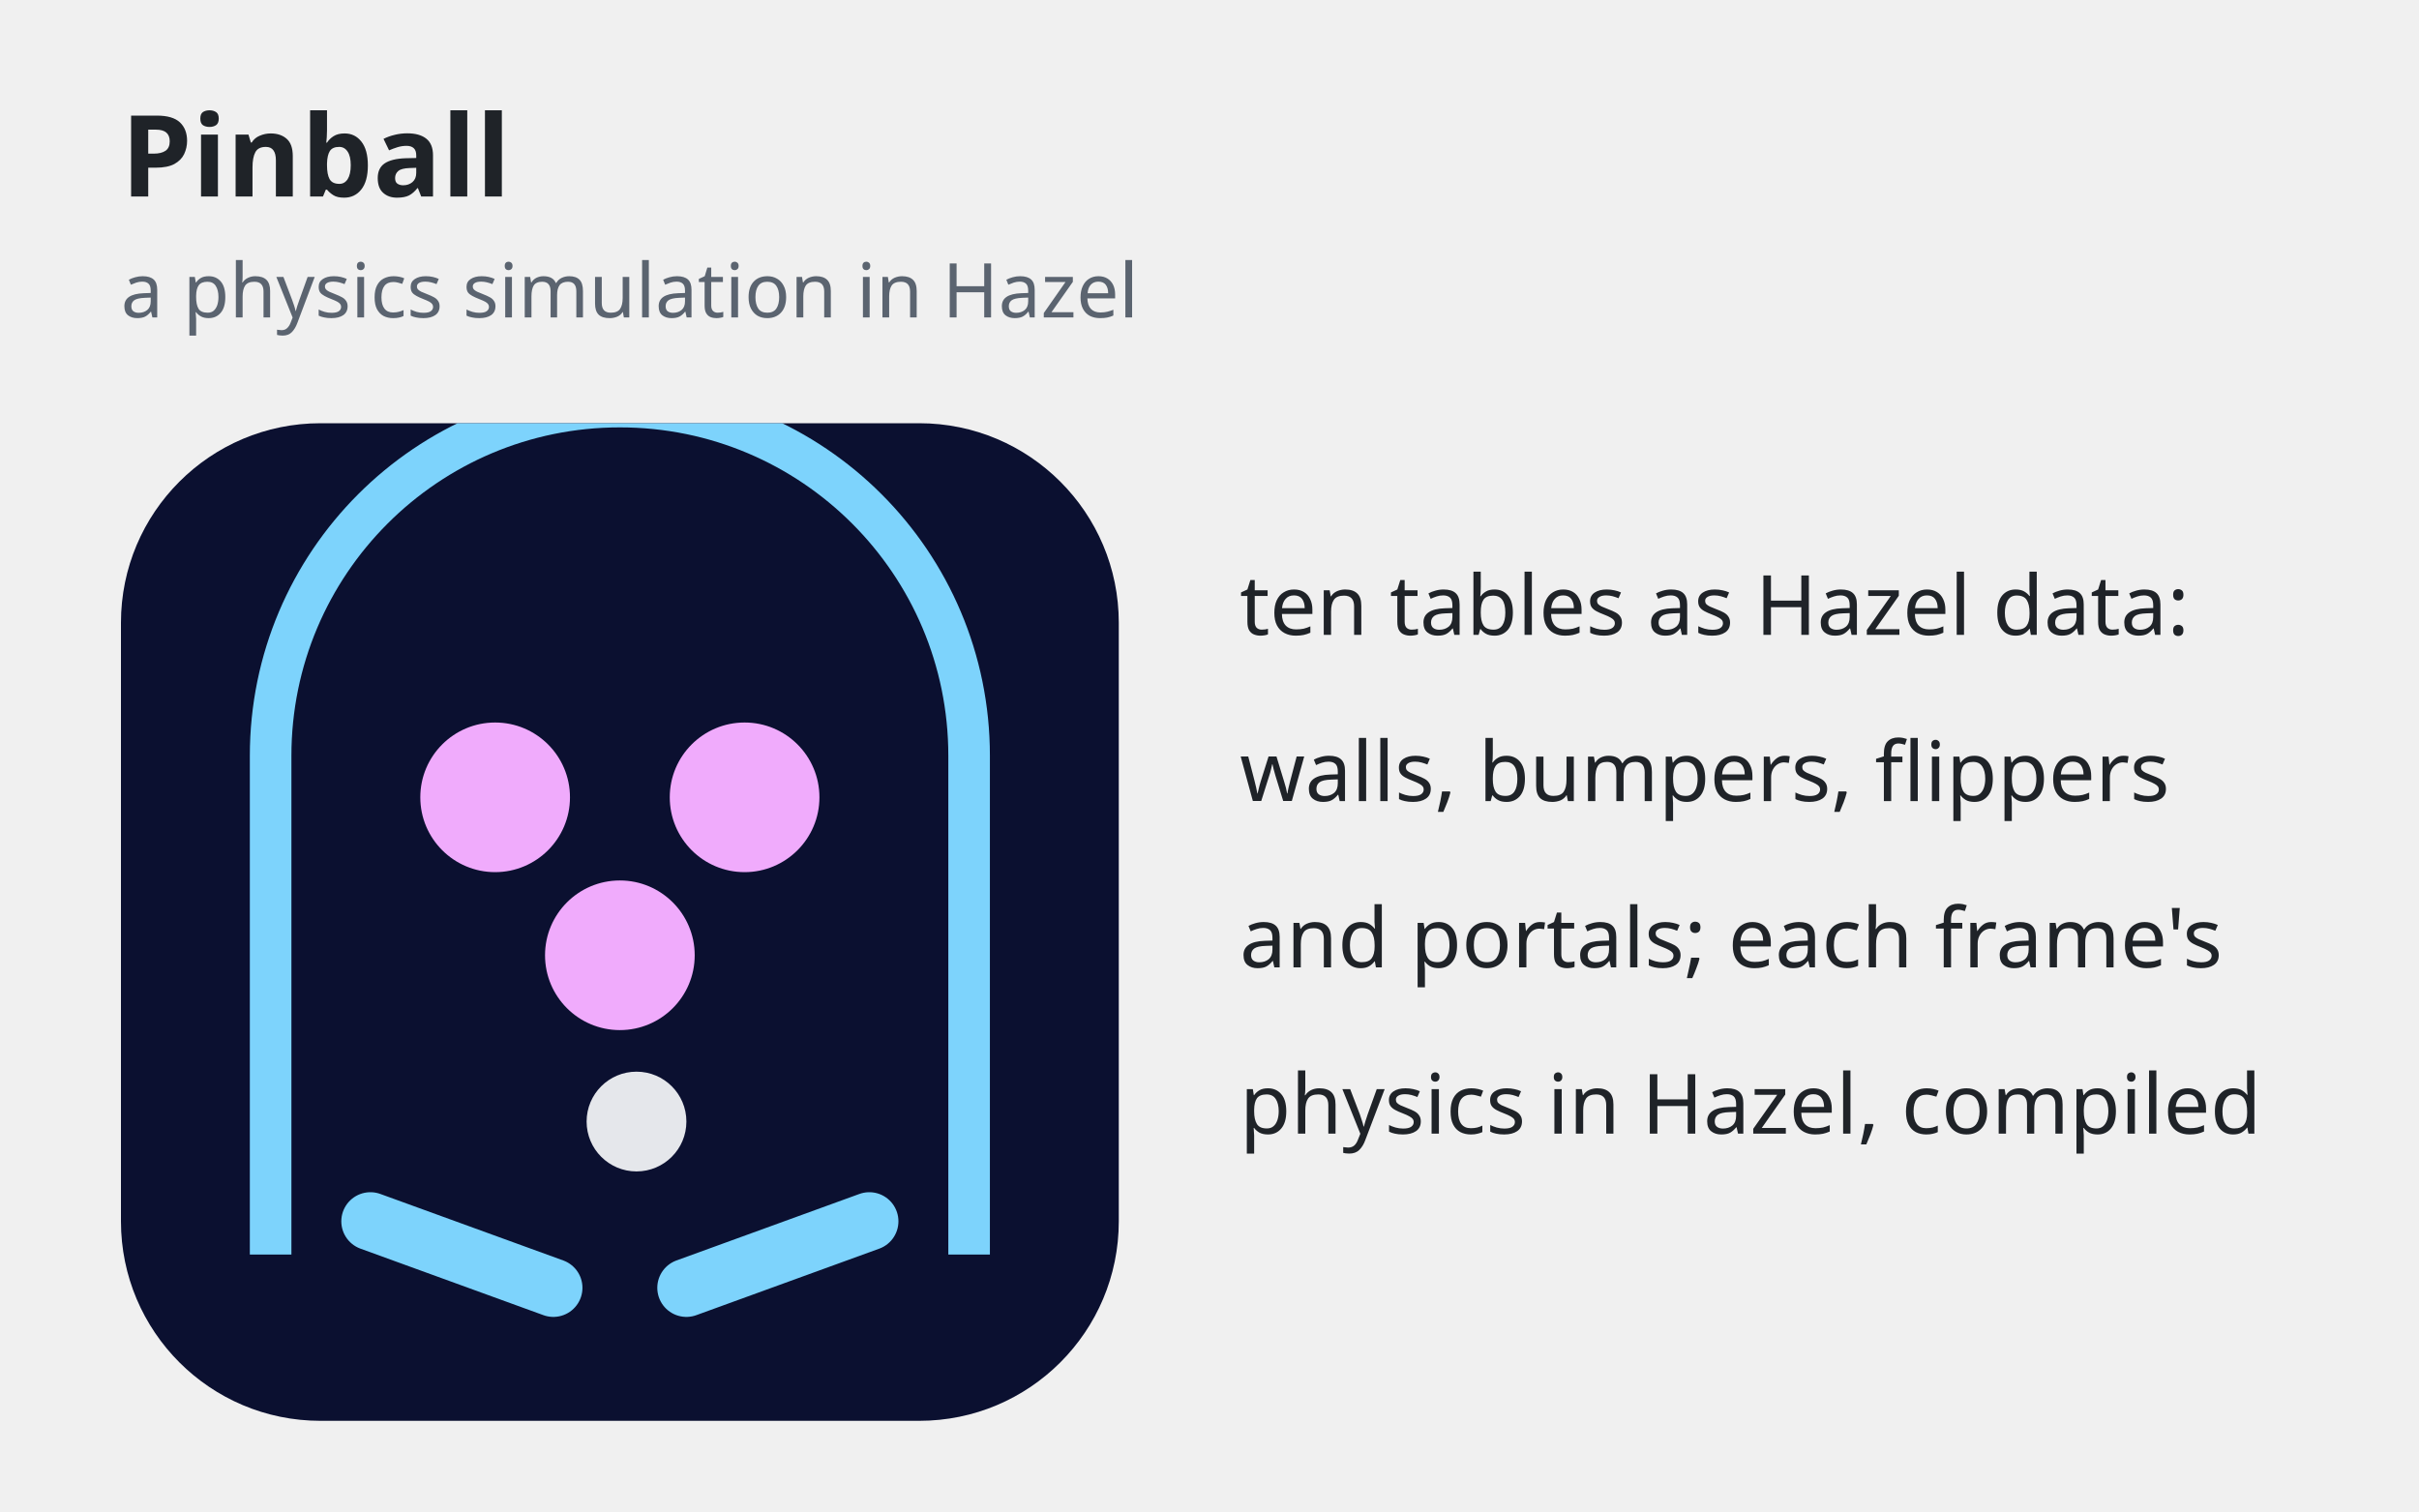
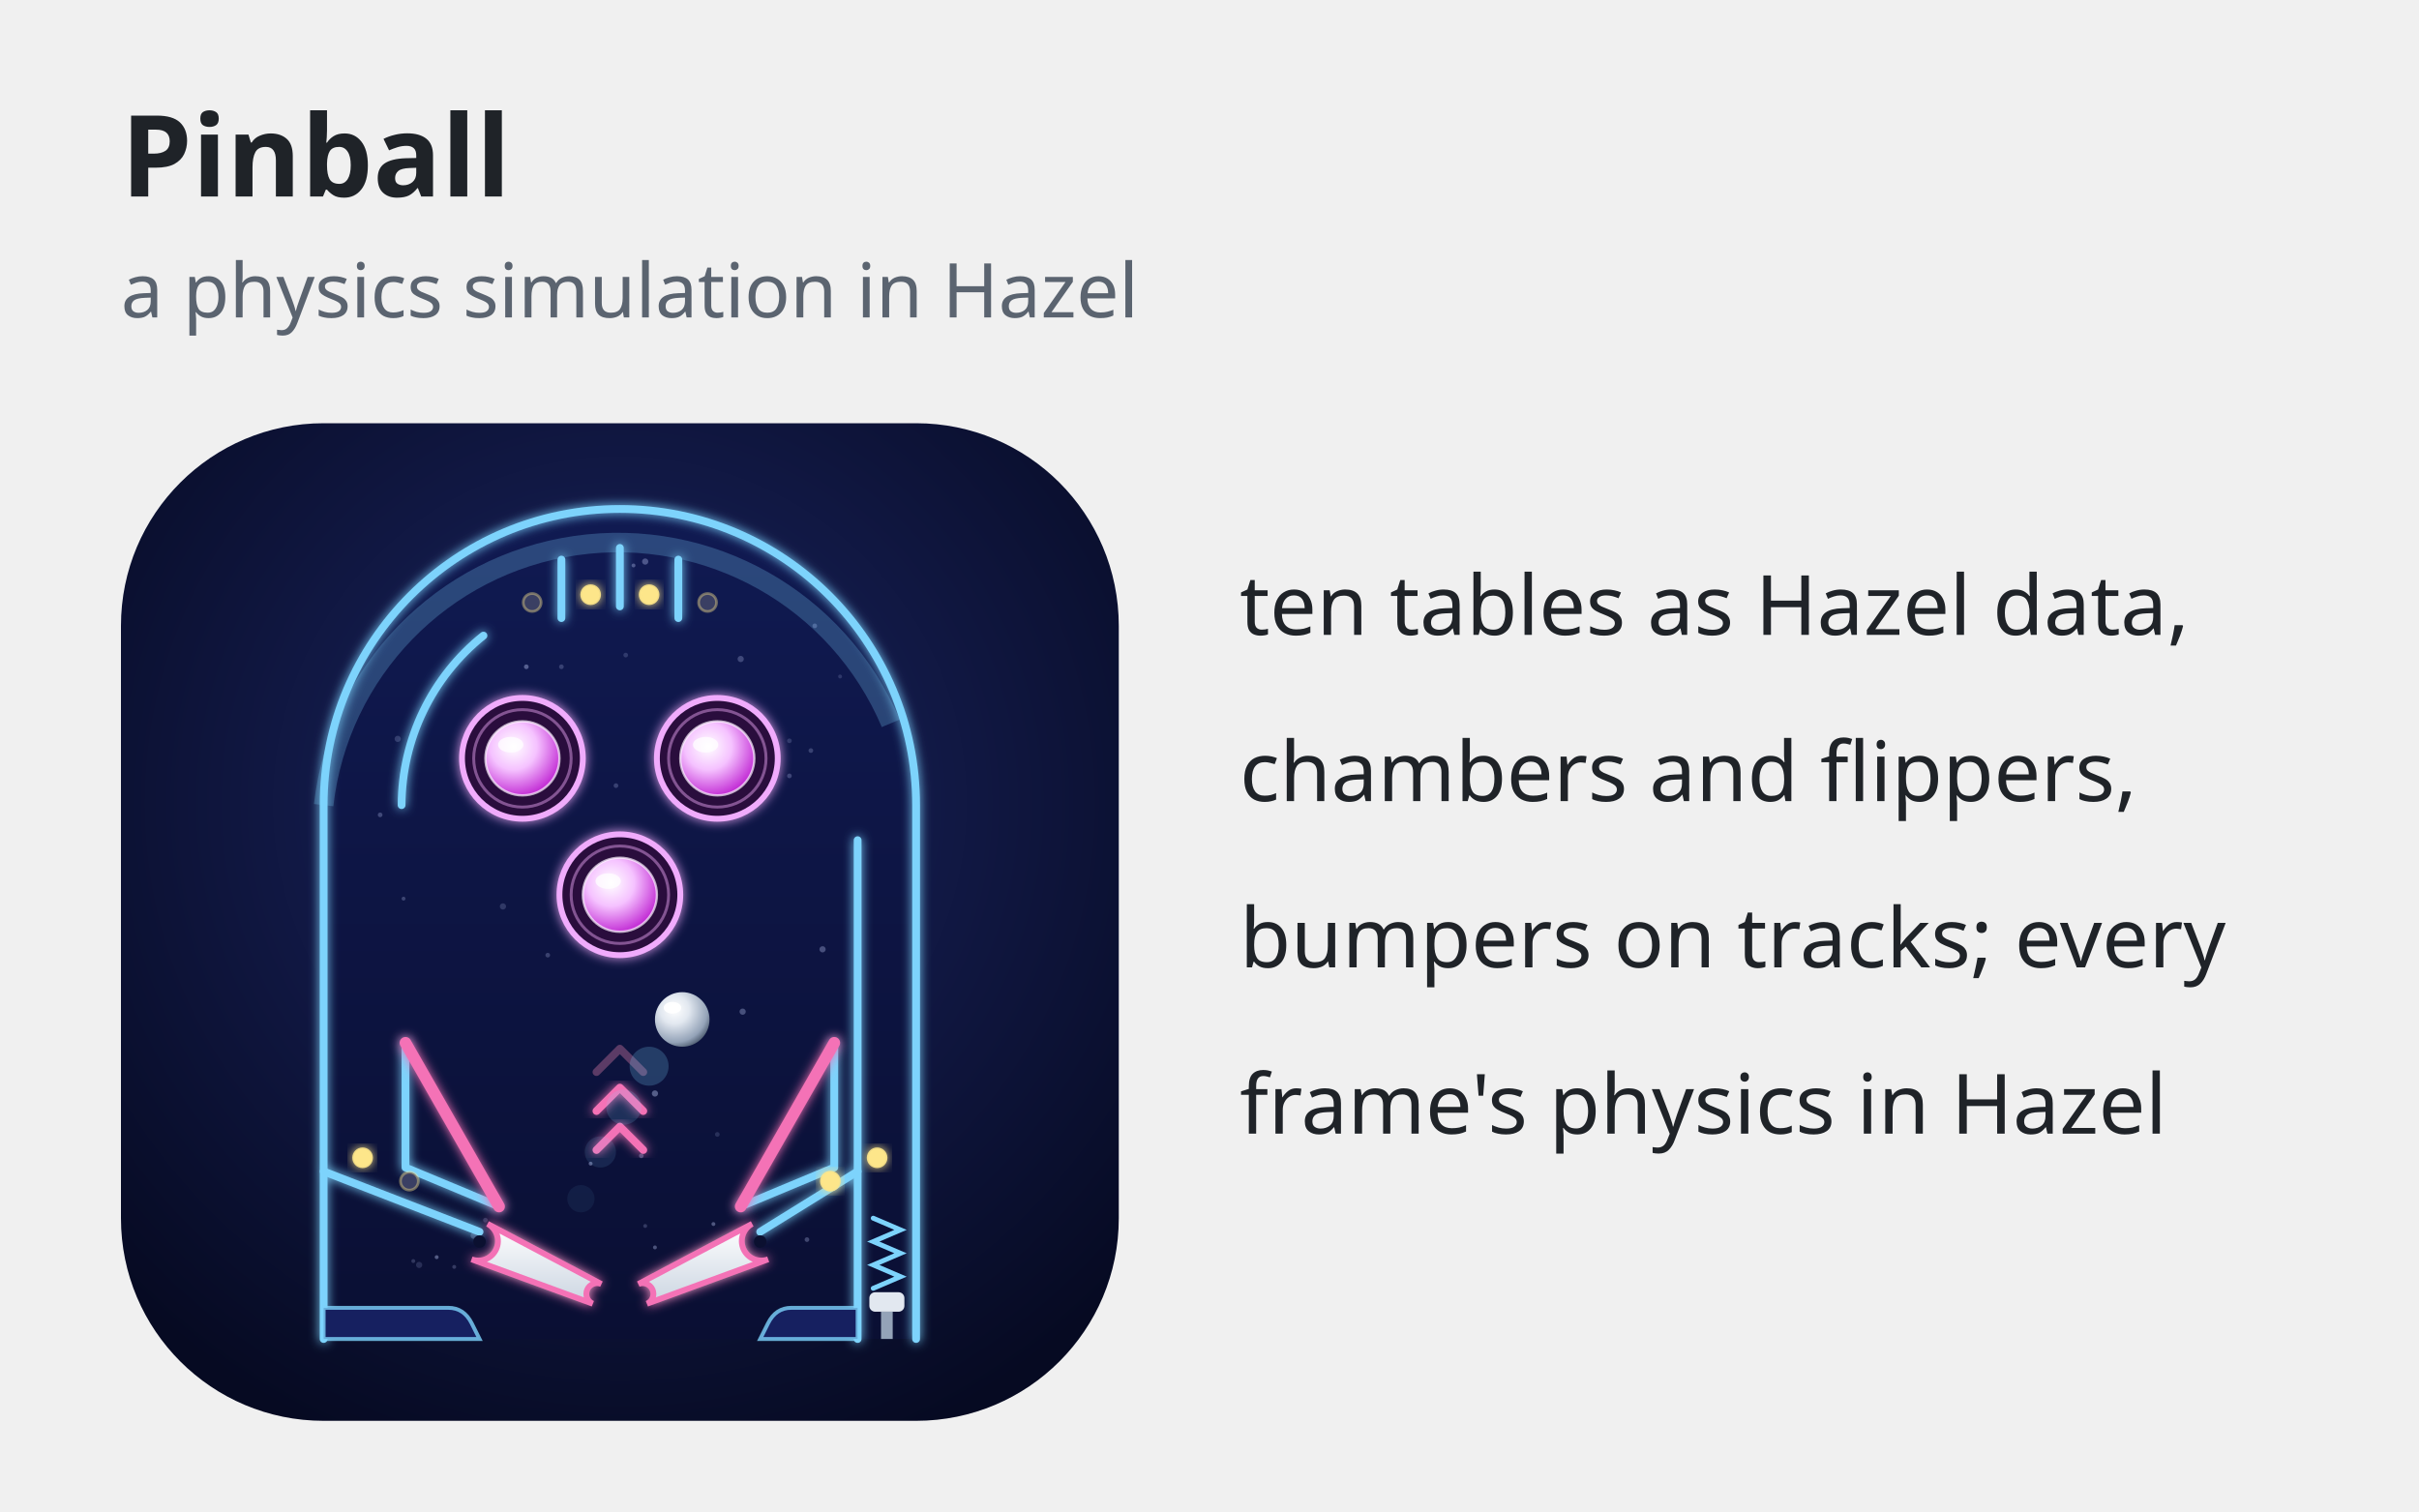
<svg xmlns="http://www.w3.org/2000/svg" viewBox="0 0 320 200" width="320" height="200">
  <style>.h{fill:#1f2328;font:700 15px system-ui,sans-serif}.m{fill:#5b6470;font:10px system-ui,sans-serif}.k{fill:#1f2328;font:11px system-ui,sans-serif}
</style>
  <text class="h" x="16" y="26">Pinball</text>
  <text class="m" x="16" y="42">a physics simulation in Hazel</text>
-   <svg x="16" y="56" width="132" height="132" viewBox="0 0 120 120">
+   <svg x="16" y="56" width="132" height="132" viewBox="0 0 512 512">
    <clipPath id="round">
-       <rect width="120" height="120" rx="20.62" />
+       <rect width="512" height="512" rx="88" />
    </clipPath>
    <g clip-path="url(#round)">
-       <rect width="120" height="120" rx="24" fill="#0b1030" />
-       <path d="M18 100 V40 A42 42 0 0 1 102 40 V100" fill="none" stroke="#7dd3fc" stroke-width="5" />
-       <circle cx="45" cy="45" r="9" fill="#f0abfc" />
-       <circle cx="75" cy="45" r="9" fill="#f0abfc" />
-       <circle cx="60" cy="64" r="9" fill="#f0abfc" />
-       <path d="M30 96 L52 104" stroke="#7dd3fc" stroke-width="7" stroke-linecap="round" />
-       <path d="M90 96 L68 104" stroke="#7dd3fc" stroke-width="7" stroke-linecap="round" />
-       <circle cx="62" cy="84" r="6" fill="#e5e7eb" />
+       <defs>
+         <radialGradient id="tile" cx="50%" cy="38%" r="70%">
+           <stop offset="0" stop-color="#1b2563" />
+           <stop offset="1" stop-color="#060a22" />
+         </radialGradient>
+         <linearGradient id="field" x1="0" y1="0" x2="0" y2="1">
+           <stop offset="0" stop-color="#101a52" />
+           <stop offset="1" stop-color="#0a0f33" />
+         </linearGradient>
+         <radialGradient id="cap" cx="38%" cy="34%" r="70%">
+           <stop offset="0" stop-color="#ffffff" />
+           <stop offset="0.45" stop-color="#f5c2ff" />
+           <stop offset="1" stop-color="#c026d3" />
+         </radialGradient>
+         <radialGradient id="ball" cx="36%" cy="32%" r="75%">
+           <stop offset="0" stop-color="#ffffff" />
+           <stop offset="0.35" stop-color="#e2e8f0" />
+           <stop offset="0.8" stop-color="#94a3b8" />
+           <stop offset="1" stop-color="#475569" />
+         </radialGradient>
+         <linearGradient id="flip" x1="0" y1="0" x2="0" y2="1">
+           <stop offset="0" stop-color="#ffffff" />
+           <stop offset="1" stop-color="#cbd5e1" />
+         </linearGradient>
+         <filter id="glow" x="-30%" y="-30%" width="160%" height="160%">
+           <feGaussianBlur stdDeviation="2.6" result="b" />
+           <feMerge>
+             <feMergeNode in="b" />
+             <feMergeNode in="SourceGraphic" />
+           </feMerge>
+         </filter>
+       </defs>
+       <rect width="512" height="512" rx="104" fill="url(#tile)" />
+       <path d="M 104 470 L 104 196 A 152 152 0 0 1 408 196 L 408 470 Z" fill="url(#field)" />
+       <g fill="#c7d2fe">
+         <circle cx="274" cy="344" r="1.6" opacity="0.39" />
+         <circle cx="304" cy="411" r="1.0" opacity="0.36" />
+         <circle cx="313" cy="162" r="1.0" opacity="0.38" />
+         <circle cx="145" cy="244" r="1.0" opacity="0.25" />
+         <circle cx="142" cy="162" r="1.6" opacity="0.20" />
+         <circle cx="187" cy="409" r="1.2" opacity="0.19" />
+         <circle cx="318" cy="121" r="1.6" opacity="0.26" />
+         <circle cx="150" cy="430" r="1.0" opacity="0.20" />
+         <circle cx="171" cy="433" r="1.0" opacity="0.22" />
+         <circle cx="360" cy="270" r="1.6" opacity="0.31" />
+         <circle cx="162" cy="428" r="1.0" opacity="0.39" />
+         <circle cx="343" cy="181" r="1.2" opacity="0.25" />
+         <circle cx="354" cy="168" r="1.2" opacity="0.23" />
+         <circle cx="269" cy="71" r="1.6" opacity="0.33" />
+         <circle cx="133" cy="201" r="1.2" opacity="0.27" />
+         <circle cx="196" cy="248" r="1.6" opacity="0.19" />
+         <circle cx="181" cy="417" r="1.6" opacity="0.24" />
+         <circle cx="219" cy="273" r="1.2" opacity="0.24" />
+         <circle cx="263" cy="73" r="1.0" opacity="0.33" />
+         <circle cx="274" cy="423" r="1.0" opacity="0.34" />
+         <circle cx="352" cy="419" r="1.2" opacity="0.28" />
+         <circle cx="343" cy="163" r="1.2" opacity="0.18" />
+         <circle cx="306" cy="365" r="1.2" opacity="0.16" />
+         <circle cx="356" cy="104" r="1.2" opacity="0.28" />
+         <circle cx="208" cy="125" r="1.2" opacity="0.38" />
+         <circle cx="254" cy="186" r="1.2" opacity="0.23" />
+         <circle cx="319" cy="302" r="1.6" opacity="0.32" />
+         <circle cx="369" cy="130" r="1.0" opacity="0.17" />
+         <circle cx="269" cy="412" r="1.0" opacity="0.21" />
+         <circle cx="267" cy="376" r="1.2" opacity="0.31" />
+         <circle cx="153" cy="432" r="1.6" opacity="0.16" />
+         <circle cx="241" cy="380" r="1.0" opacity="0.40" />
+         <circle cx="259" cy="119" r="1.2" opacity="0.18" />
+         <circle cx="226" cy="125" r="1.2" opacity="0.22" />
+       </g>
+       <path d="M 104 196 A 152 152 0 0 1 395 154" fill="none" stroke="#7dd3fc" stroke-opacity="0.25" stroke-width="10" />
+       <g fill="none" stroke="#7dd3fc" stroke-width="4" stroke-linecap="round" stroke-linejoin="round" filter="url(#glow)">
+         <path d="M 104 470 L 104 196 A 152 152 0 0 1 408 196 L 408 470" />
+         <path d="M 378 470 L 378 214" />
+         <path d="M 144 196 A 112 112 0 0 1 186 109" />
+         <path d="M 226 70 L 226 100 M 256 64 L 256 94 M 286 70 L 286 100" />
+         <path d="M 104 384 L 184 415" />
+         <path d="M 378 384 L 328 415" />
+         <path d="M 146 318 L 146 382 L 194 402" />
+         <path d="M 366 318 L 366 382 L 318 402" />
+       </g>
+       <g stroke-linecap="round" filter="url(#glow)">
+         <path d="M 146 318 L 194 402" stroke="#f472b6" stroke-width="6" />
+         <path d="M 366 318 L 318 402" stroke="#f472b6" stroke-width="6" />
+       </g>
+       <circle cx="211" cy="92" r="4.6" fill="#3a3f63" stroke="#fde68a" stroke-opacity="0.4" stroke-width="1.4" />
+       <circle cx="241" cy="88" r="4.6" fill="#fde68a" stroke="#fde68a" stroke-opacity="0.9" stroke-width="1.4" filter="url(#glow)" />
+       <circle cx="271" cy="88" r="4.6" fill="#fde68a" stroke="#fde68a" stroke-opacity="0.9" stroke-width="1.4" filter="url(#glow)" />
+       <circle cx="301" cy="92" r="4.6" fill="#3a3f63" stroke="#fde68a" stroke-opacity="0.4" stroke-width="1.4" />
+       <circle cx="124" cy="377" r="4.6" fill="#fde68a" stroke="#fde68a" stroke-opacity="0.9" stroke-width="1.4" filter="url(#glow)" />
+       <circle cx="148" cy="389" r="4.6" fill="#3a3f63" stroke="#fde68a" stroke-opacity="0.4" stroke-width="1.4" />
+       <circle cx="388" cy="377" r="4.6" fill="#fde68a" stroke="#fde68a" stroke-opacity="0.9" stroke-width="1.4" filter="url(#glow)" />
+       <circle cx="364" cy="389" r="4.6" fill="#fde68a" stroke="#fde68a" stroke-opacity="0.9" stroke-width="1.4" filter="url(#glow)" />
+       <path d="M 244 333 L 256 321 L 268 333" fill="none" stroke="#5b3b66" stroke-width="4" stroke-linecap="round" stroke-linejoin="round" />
+       <path d="M 244 353 L 256 341 L 268 353" fill="none" stroke="#f472b6" stroke-width="4" stroke-linecap="round" stroke-linejoin="round" filter="url(#glow)" />
+       <path d="M 244 373 L 256 361 L 268 373" fill="none" stroke="#f472b6" stroke-width="4" stroke-linecap="round" stroke-linejoin="round" filter="url(#glow)" />
+       <g transform="translate(206 172)">
+         <circle r="31" fill="#2a0f3d" stroke="#f0abfc" stroke-width="3" filter="url(#glow)" />
+         <circle r="25" fill="none" stroke="#f0abfc" stroke-opacity="0.45" stroke-width="1.5" />
+         <circle r="19" fill="url(#cap)" />
+         <circle r="19" fill="none" stroke="#fdf4ff" stroke-opacity="0.7" stroke-width="1.2" />
+         <ellipse cx="-6" cy="-7" rx="6.5" ry="4" fill="#ffffff" opacity="0.75" />
+       </g>
+       <g transform="translate(306 172)">
+         <circle r="31" fill="#2a0f3d" stroke="#f0abfc" stroke-width="3" filter="url(#glow)" />
+         <circle r="25" fill="none" stroke="#f0abfc" stroke-opacity="0.45" stroke-width="1.5" />
+         <circle r="19" fill="url(#cap)" />
+         <circle r="19" fill="none" stroke="#fdf4ff" stroke-opacity="0.7" stroke-width="1.2" />
+         <ellipse cx="-6" cy="-7" rx="6.5" ry="4" fill="#ffffff" opacity="0.75" />
+       </g>
+       <g transform="translate(256 242)">
+         <circle r="31" fill="#2a0f3d" stroke="#f0abfc" stroke-width="3" filter="url(#glow)" />
+         <circle r="25" fill="none" stroke="#f0abfc" stroke-opacity="0.45" stroke-width="1.5" />
+         <circle r="19" fill="url(#cap)" />
+         <circle r="19" fill="none" stroke="#fdf4ff" stroke-opacity="0.7" stroke-width="1.2" />
+         <ellipse cx="-6" cy="-7" rx="6.5" ry="4" fill="#ffffff" opacity="0.75" />
+       </g>
+       <path d="M 179.9 429.1 L 242.1 451.9 A 5.5 5.5 0 0 1 246.5 441.8 L 188.1 410.9 A 10 10 0 0 1 179.9 429.1 Z" fill="url(#flip)" stroke="#f472b6" stroke-width="3" filter="url(#glow)" />
+       <path d="M 323.9 410.9 L 265.5 441.8 A 5.5 5.5 0 0 1 269.9 451.9 L 332.1 429.1 A 10 10 0 0 1 323.9 410.9 Z" fill="url(#flip)" stroke="#f472b6" stroke-width="3" filter="url(#glow)" />
+       <circle cx="184" cy="420" r="3.2" fill="#0b1030" />
+       <circle cx="328" cy="420" r="3.2" fill="#0b1030" />
+       <g stroke="#7dd3fc" stroke-width="2.5" fill="none" stroke-linecap="round">
+         <path d="M 386 408 L 400 414 L 386 420 L 400 426 L 386 432 L 400 438 L 386 444" />
+       </g>
+       <rect x="384" y="446" width="18" height="10" rx="3" fill="#e2e8f0" />
+       <rect x="390" y="456" width="6" height="14" fill="#94a3b8" />
+       <path d="M 104 470 L 104 454 L 168 454 Q 176 454 180 462 L 184 470 Z M 378 470 L 378 454 L 344 454 Q 336 454 332 462 L 328 470 Z" fill="#162060" stroke="#7dd3fc" stroke-width="2" stroke-opacity="0.8" />
+       <circle cx="236" cy="398" r="7" fill="#7dd3fc" opacity="0.07" />
+       <circle cx="246" cy="374" r="8" fill="#7dd3fc" opacity="0.11" />
+       <circle cx="258" cy="351" r="9" fill="#7dd3fc" opacity="0.16" />
+       <circle cx="271" cy="330" r="10" fill="#7dd3fc" opacity="0.22" />
+       <circle cx="288" cy="306" r="14" fill="url(#ball)" />
+       <ellipse cx="283" cy="300" rx="4.5" ry="3" fill="#ffffff" opacity="0.95" />
    </g>
  </svg>
-   <text class="k" x="164" y="84">ten tables as Hazel data:</text>
-   <text class="k" x="164" y="106">walls, bumpers, flippers</text>
-   <text class="k" x="164" y="128">and portals; each frame's</text>
-   <text class="k" x="164" y="150">physics in Hazel, compiled</text>
+   <text class="k" x="164" y="84">ten tables as Hazel data,</text>
+   <text class="k" x="164" y="106">chambers and flippers,</text>
+   <text class="k" x="164" y="128">bumpers on tracks; every</text>
+   <text class="k" x="164" y="150">frame's physics in Hazel</text>
</svg>
